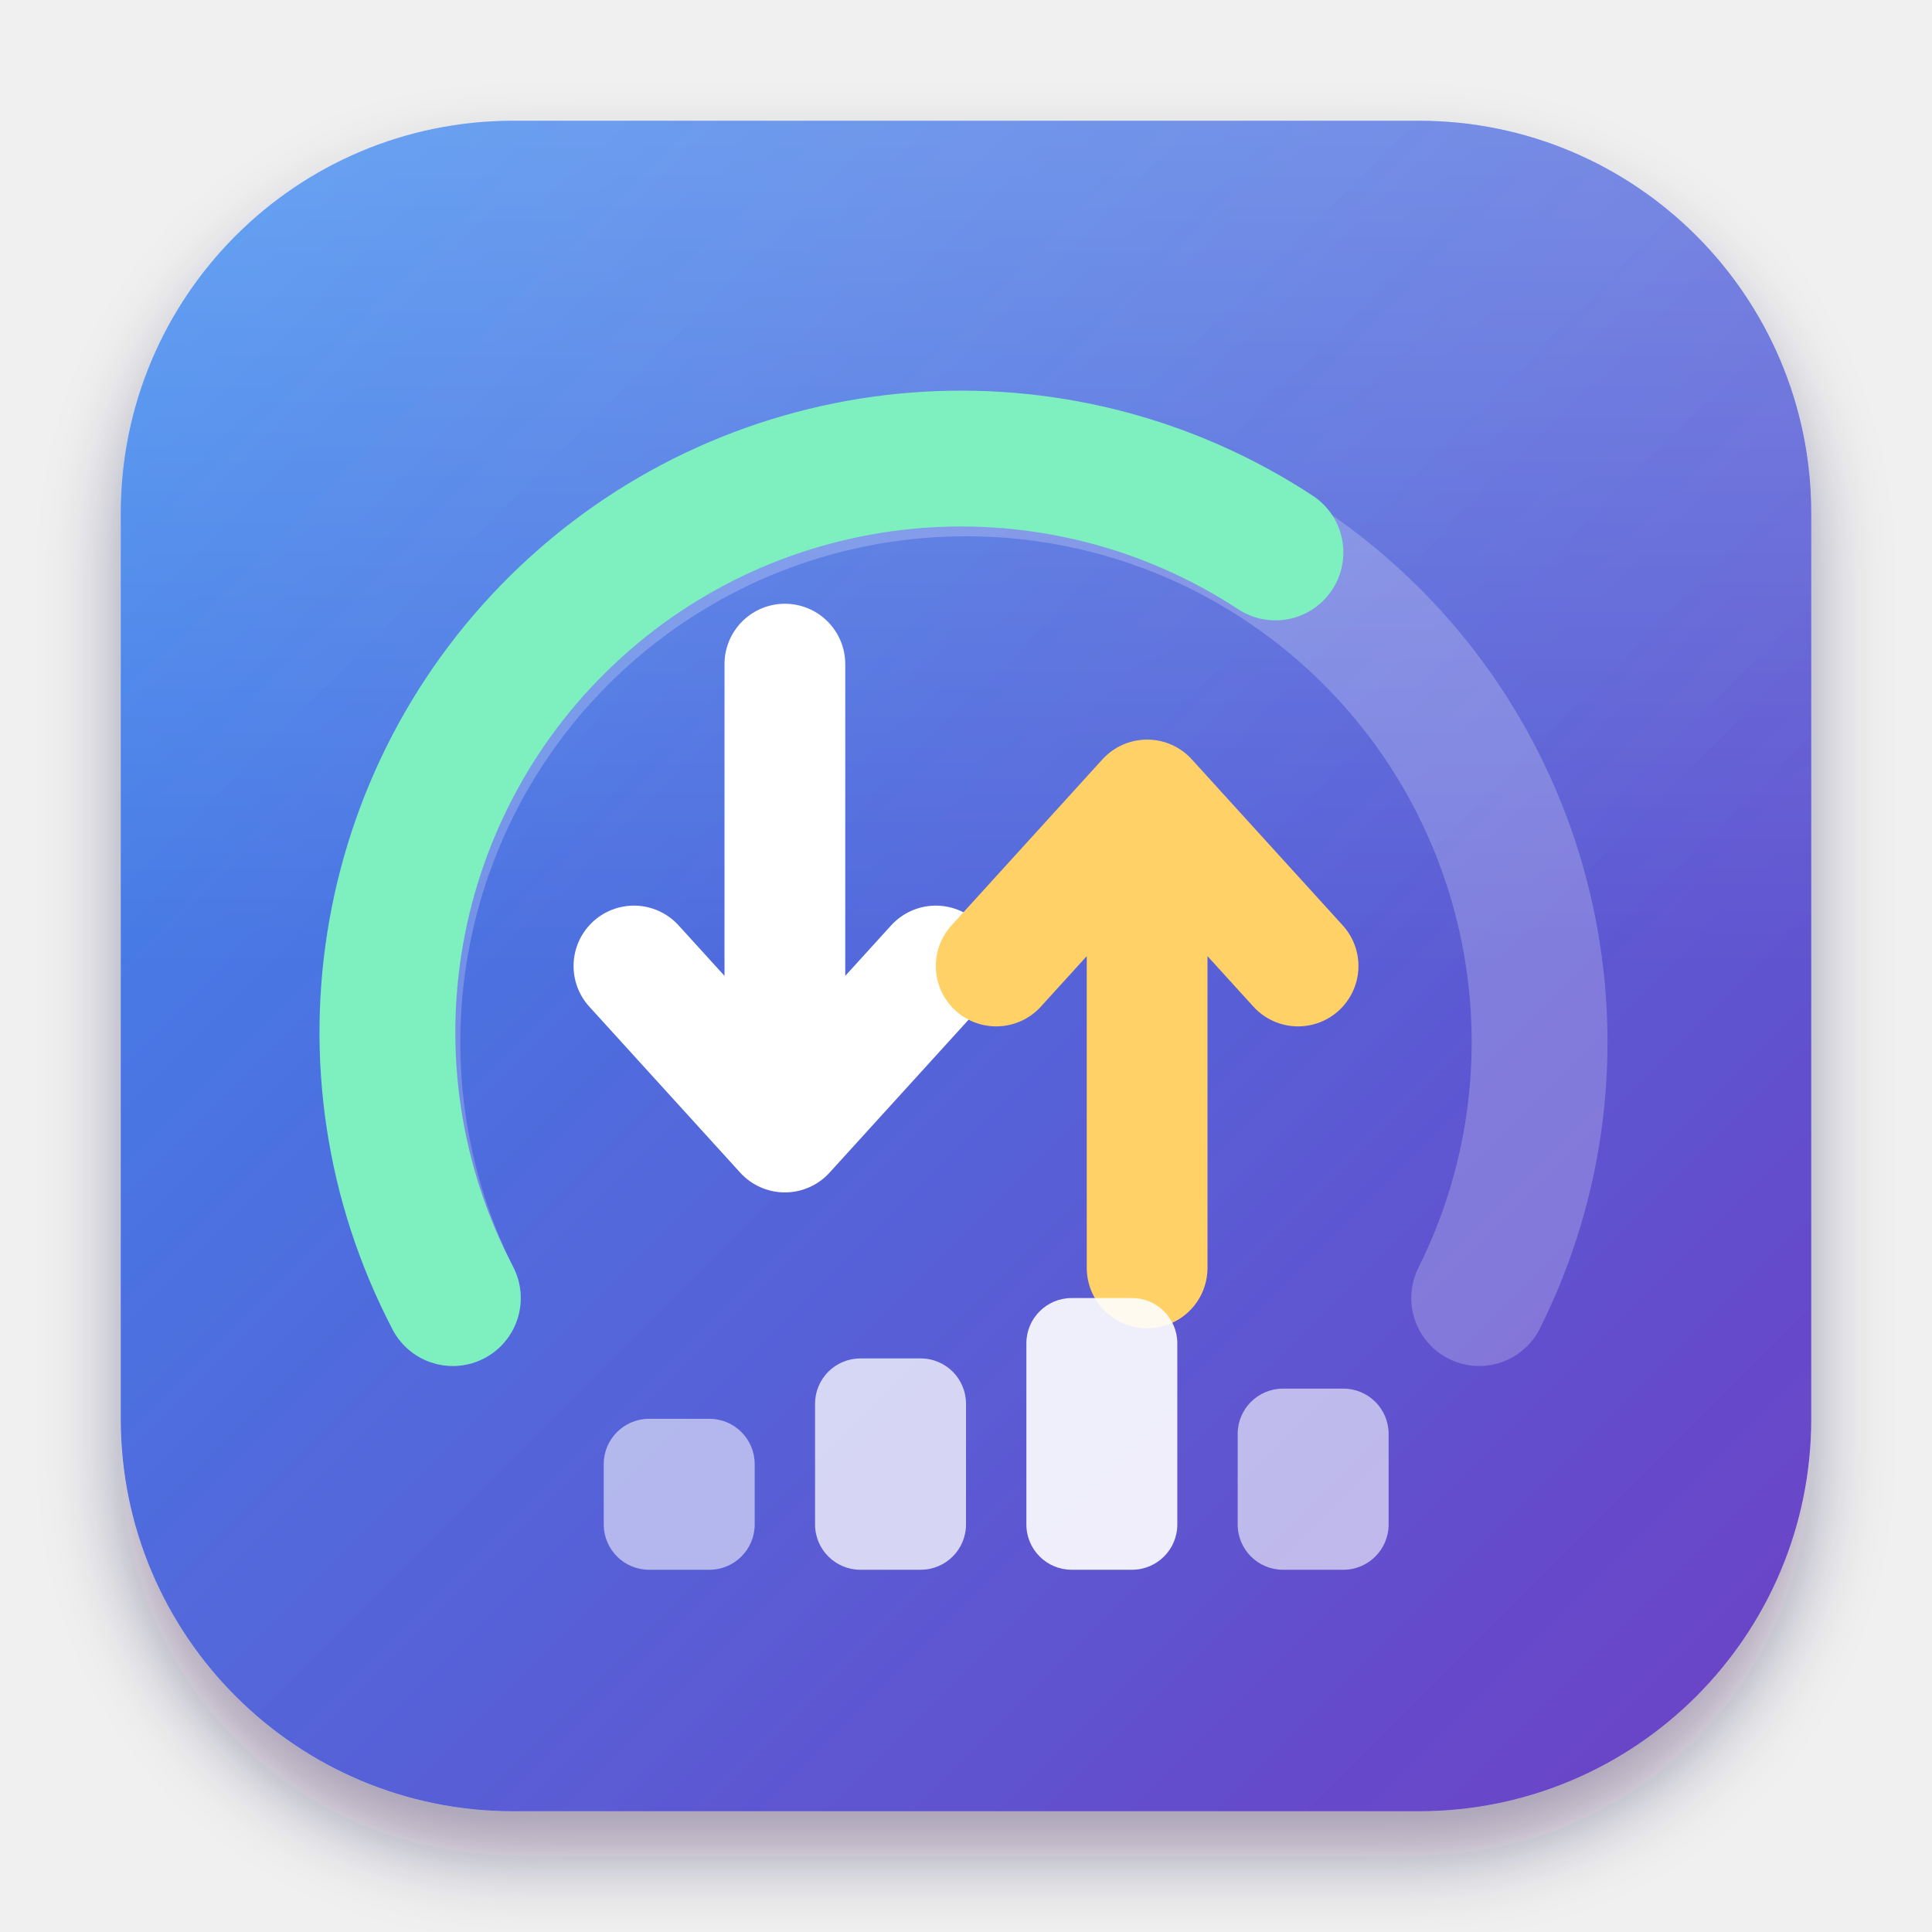
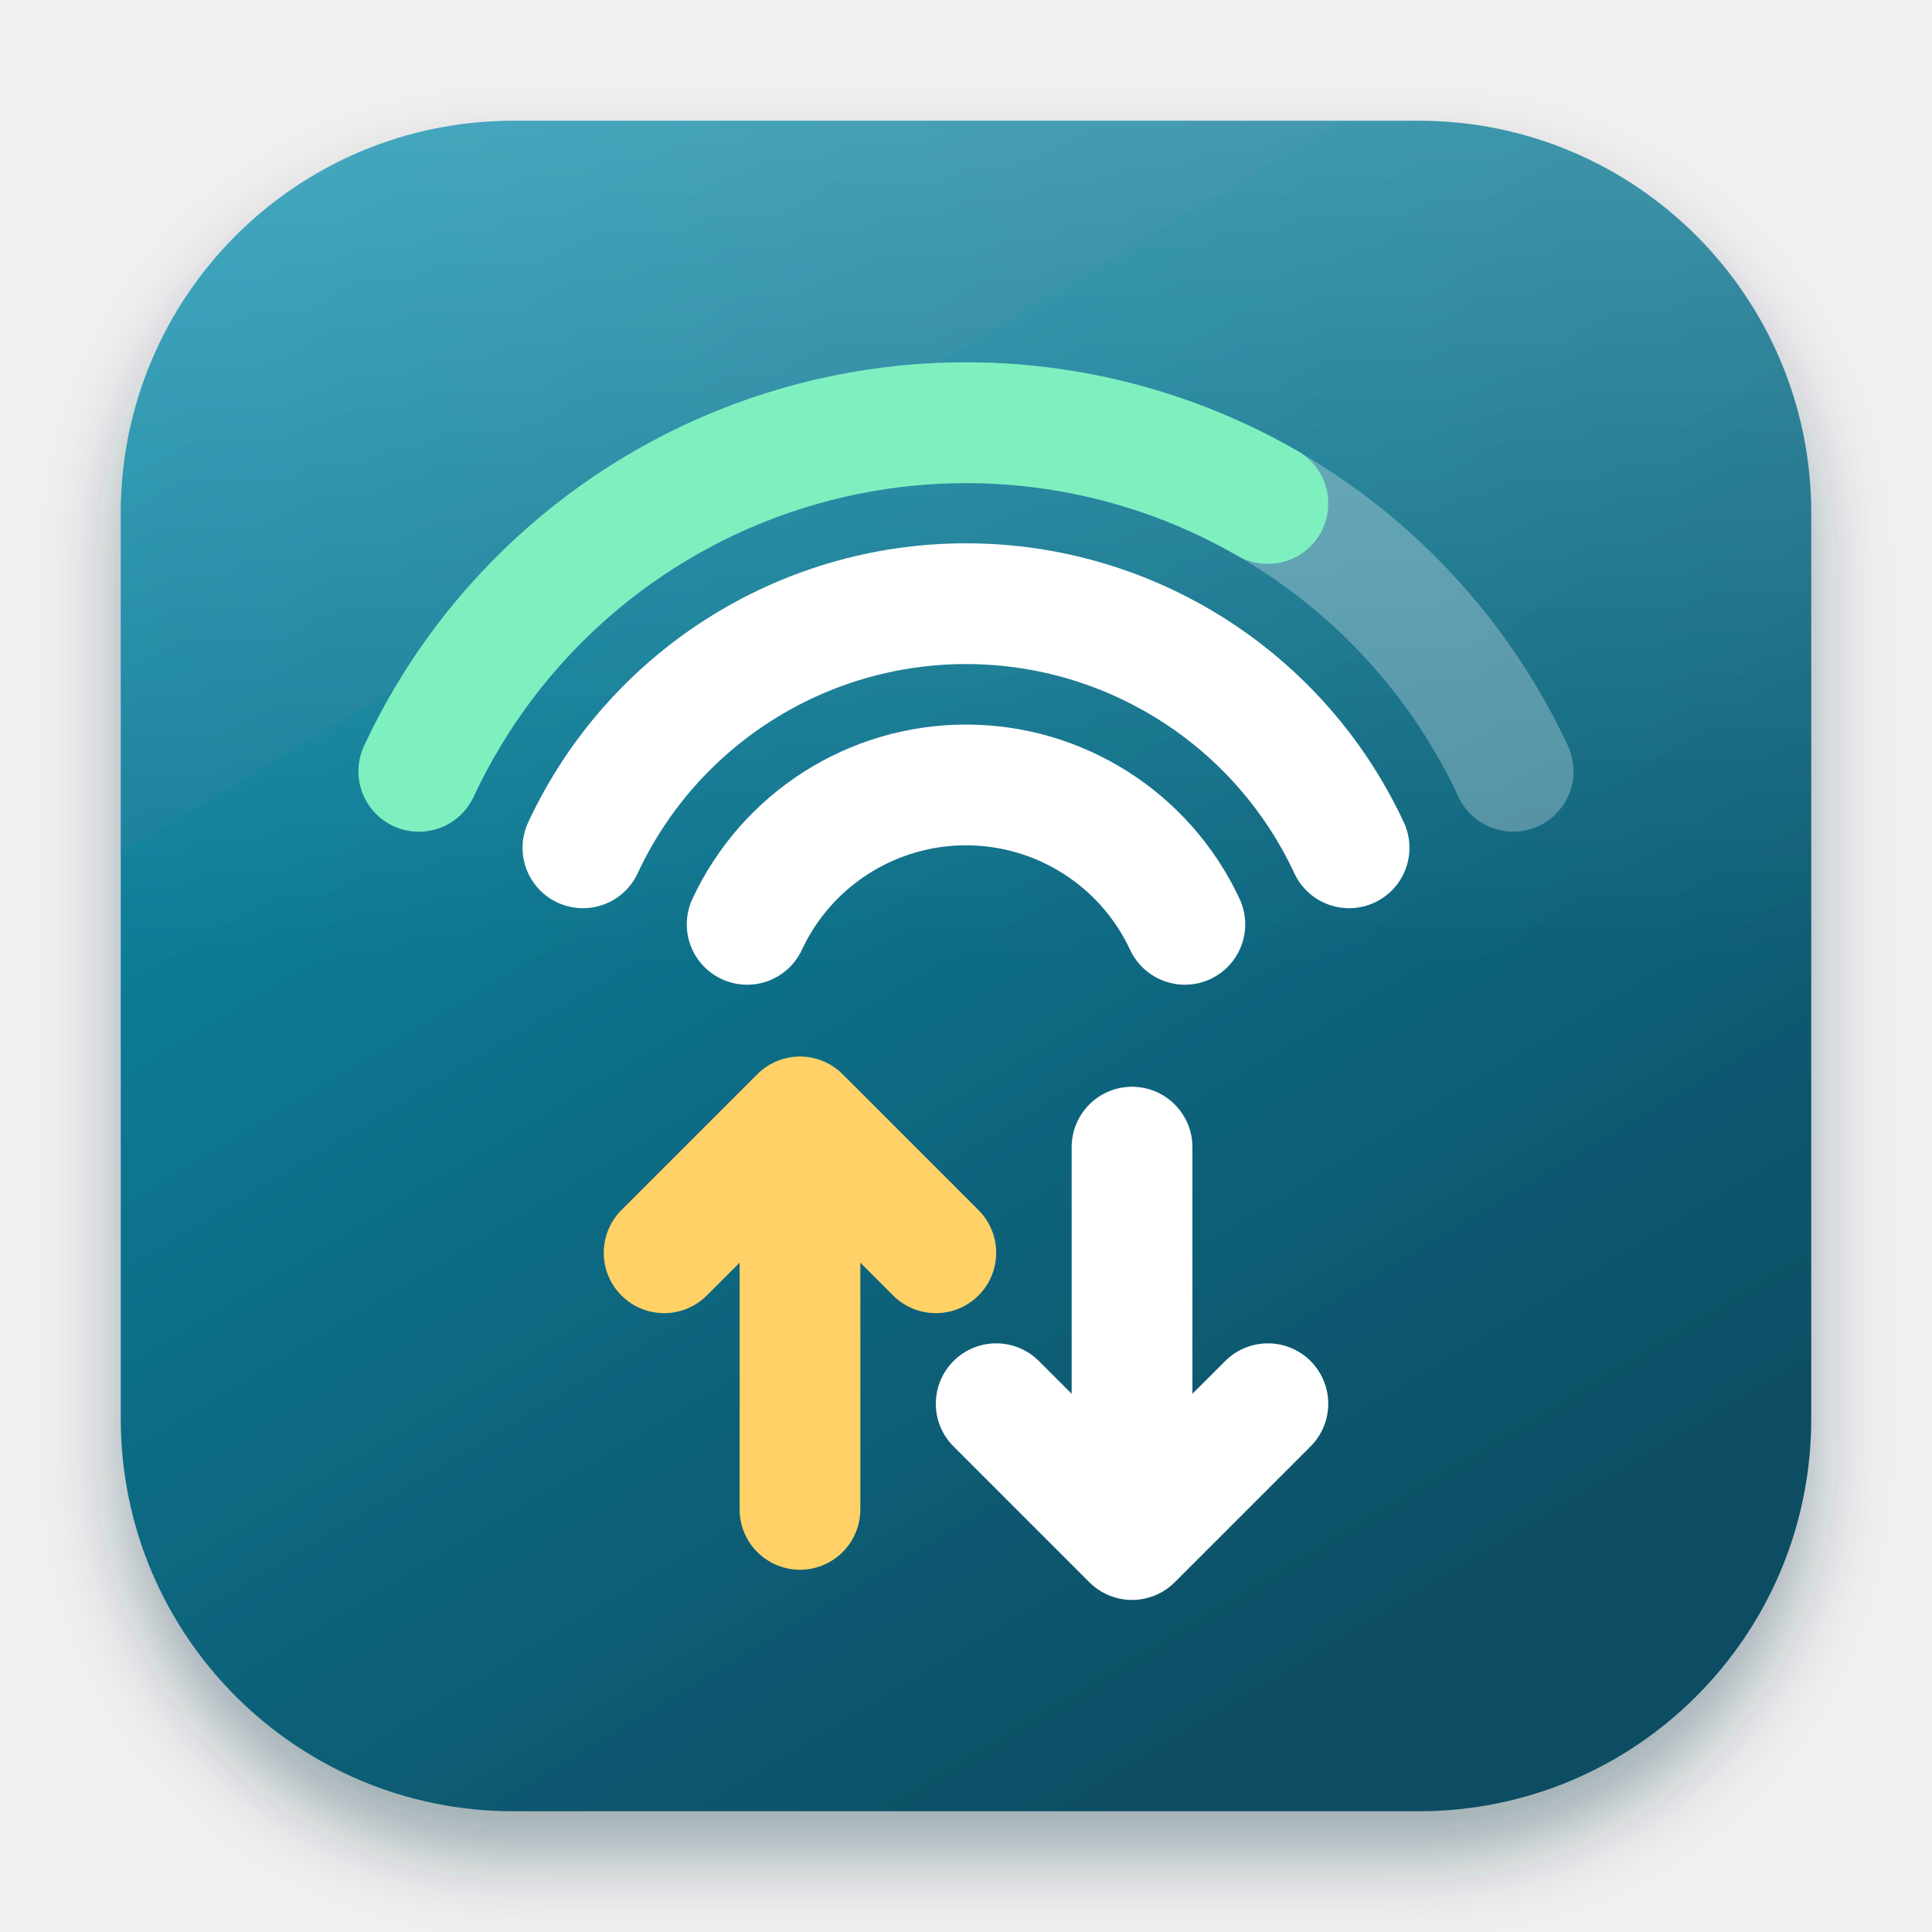
<svg xmlns="http://www.w3.org/2000/svg" width="128" height="128" viewBox="0 0 128 128">
  <defs>
-     <linearGradient id="bg" x1="0" y1="0" x2="1" y2="1">
-       <stop offset="0" stop-color="#3b8cf0" />
-       <stop offset="1" stop-color="#6d3fc4" />
+     <linearGradient id="bg" x1="0" y1="0" x2="0.6" y2="1">
+       <stop offset="0" stop-color="#1596b3" />
+       <stop offset="1" stop-color="#0a4d63" />
    </linearGradient>
    <linearGradient id="shine" x1="0" y1="0" x2="0" y2="1">
-       <stop offset="0" stop-color="#ffffff" stop-opacity="0.22" />
+       <stop offset="0" stop-color="#ffffff" stop-opacity="0.20" />
      <stop offset="0.5" stop-color="#ffffff" stop-opacity="0" />
    </linearGradient>
    <filter id="shadow" x="-10%" y="-10%" width="120%" height="130%">
-       <feDropShadow dx="0" dy="3" stdDeviation="2.5" flood-color="#1b1140" flood-opacity="0.35" />
+       <feDropShadow dx="0" dy="3" stdDeviation="2.5" flood-color="#06303d" flood-opacity="0.35" />
    </filter>
  </defs>
  <rect x="8" y="8" width="112" height="112" rx="26" fill="url(#bg)" filter="url(#shadow)" />
  <rect x="8" y="8" width="112" height="112" rx="26" fill="url(#shine)" />
-   <path d="M30 86 A38 38 0 1 1 98 86" fill="none" stroke="#ffffff" stroke-opacity="0.22" stroke-width="9" stroke-linecap="round" />
-   <path d="M30 86 A38 38 0 0 1 84.5 36.6" fill="none" stroke="#7ef0c0" stroke-width="9" stroke-linecap="round" />
-   <path d="M52 44 V74 M42 64 L52 75 L62 64" fill="none" stroke="#ffffff" stroke-width="8" stroke-linecap="round" stroke-linejoin="round" />
-   <path d="M76 84 V54 M66 64 L76 53 L86 64" fill="none" stroke="#ffd166" stroke-width="8" stroke-linecap="round" stroke-linejoin="round" />
-   <rect x="40" y="94" width="10" height="10" rx="3" fill="#ffffff" fill-opacity="0.55" />
-   <rect x="54" y="90" width="10" height="14" rx="3" fill="#ffffff" fill-opacity="0.75" />
-   <rect x="68" y="86" width="10" height="18" rx="3" fill="#ffffff" fill-opacity="0.9" />
-   <rect x="82" y="92" width="10" height="12" rx="3" fill="#ffffff" fill-opacity="0.6" />
+   <path d="M27.75 51.1 A40 40 0 0 1 100.25 51.1" fill="none" stroke="#ffffff" stroke-opacity="0.28" stroke-width="8" stroke-linecap="round" />
+   <path d="M27.75 51.1 A40 40 0 0 1 84 33.36" fill="none" stroke="#7ef0c0" stroke-width="8" stroke-linecap="round" />
+   <path d="M38.62 56.17 A28 28 0 0 1 89.38 56.17" fill="none" stroke="#ffffff" stroke-width="8" stroke-linecap="round" />
+   <path d="M49.5 61.24 A16 16 0 0 1 78.5 61.24" fill="none" stroke="#ffffff" stroke-width="8" stroke-linecap="round" />
+   <path d="M53 100 V74 M44 83 L53 74 L62 83" fill="none" stroke="#ffd166" stroke-width="8" stroke-linecap="round" stroke-linejoin="round" />
+   <path d="M75 76 V102 M66 93 L75 102 L84 93" fill="none" stroke="#ffffff" stroke-width="8" stroke-linecap="round" stroke-linejoin="round" />
</svg>
